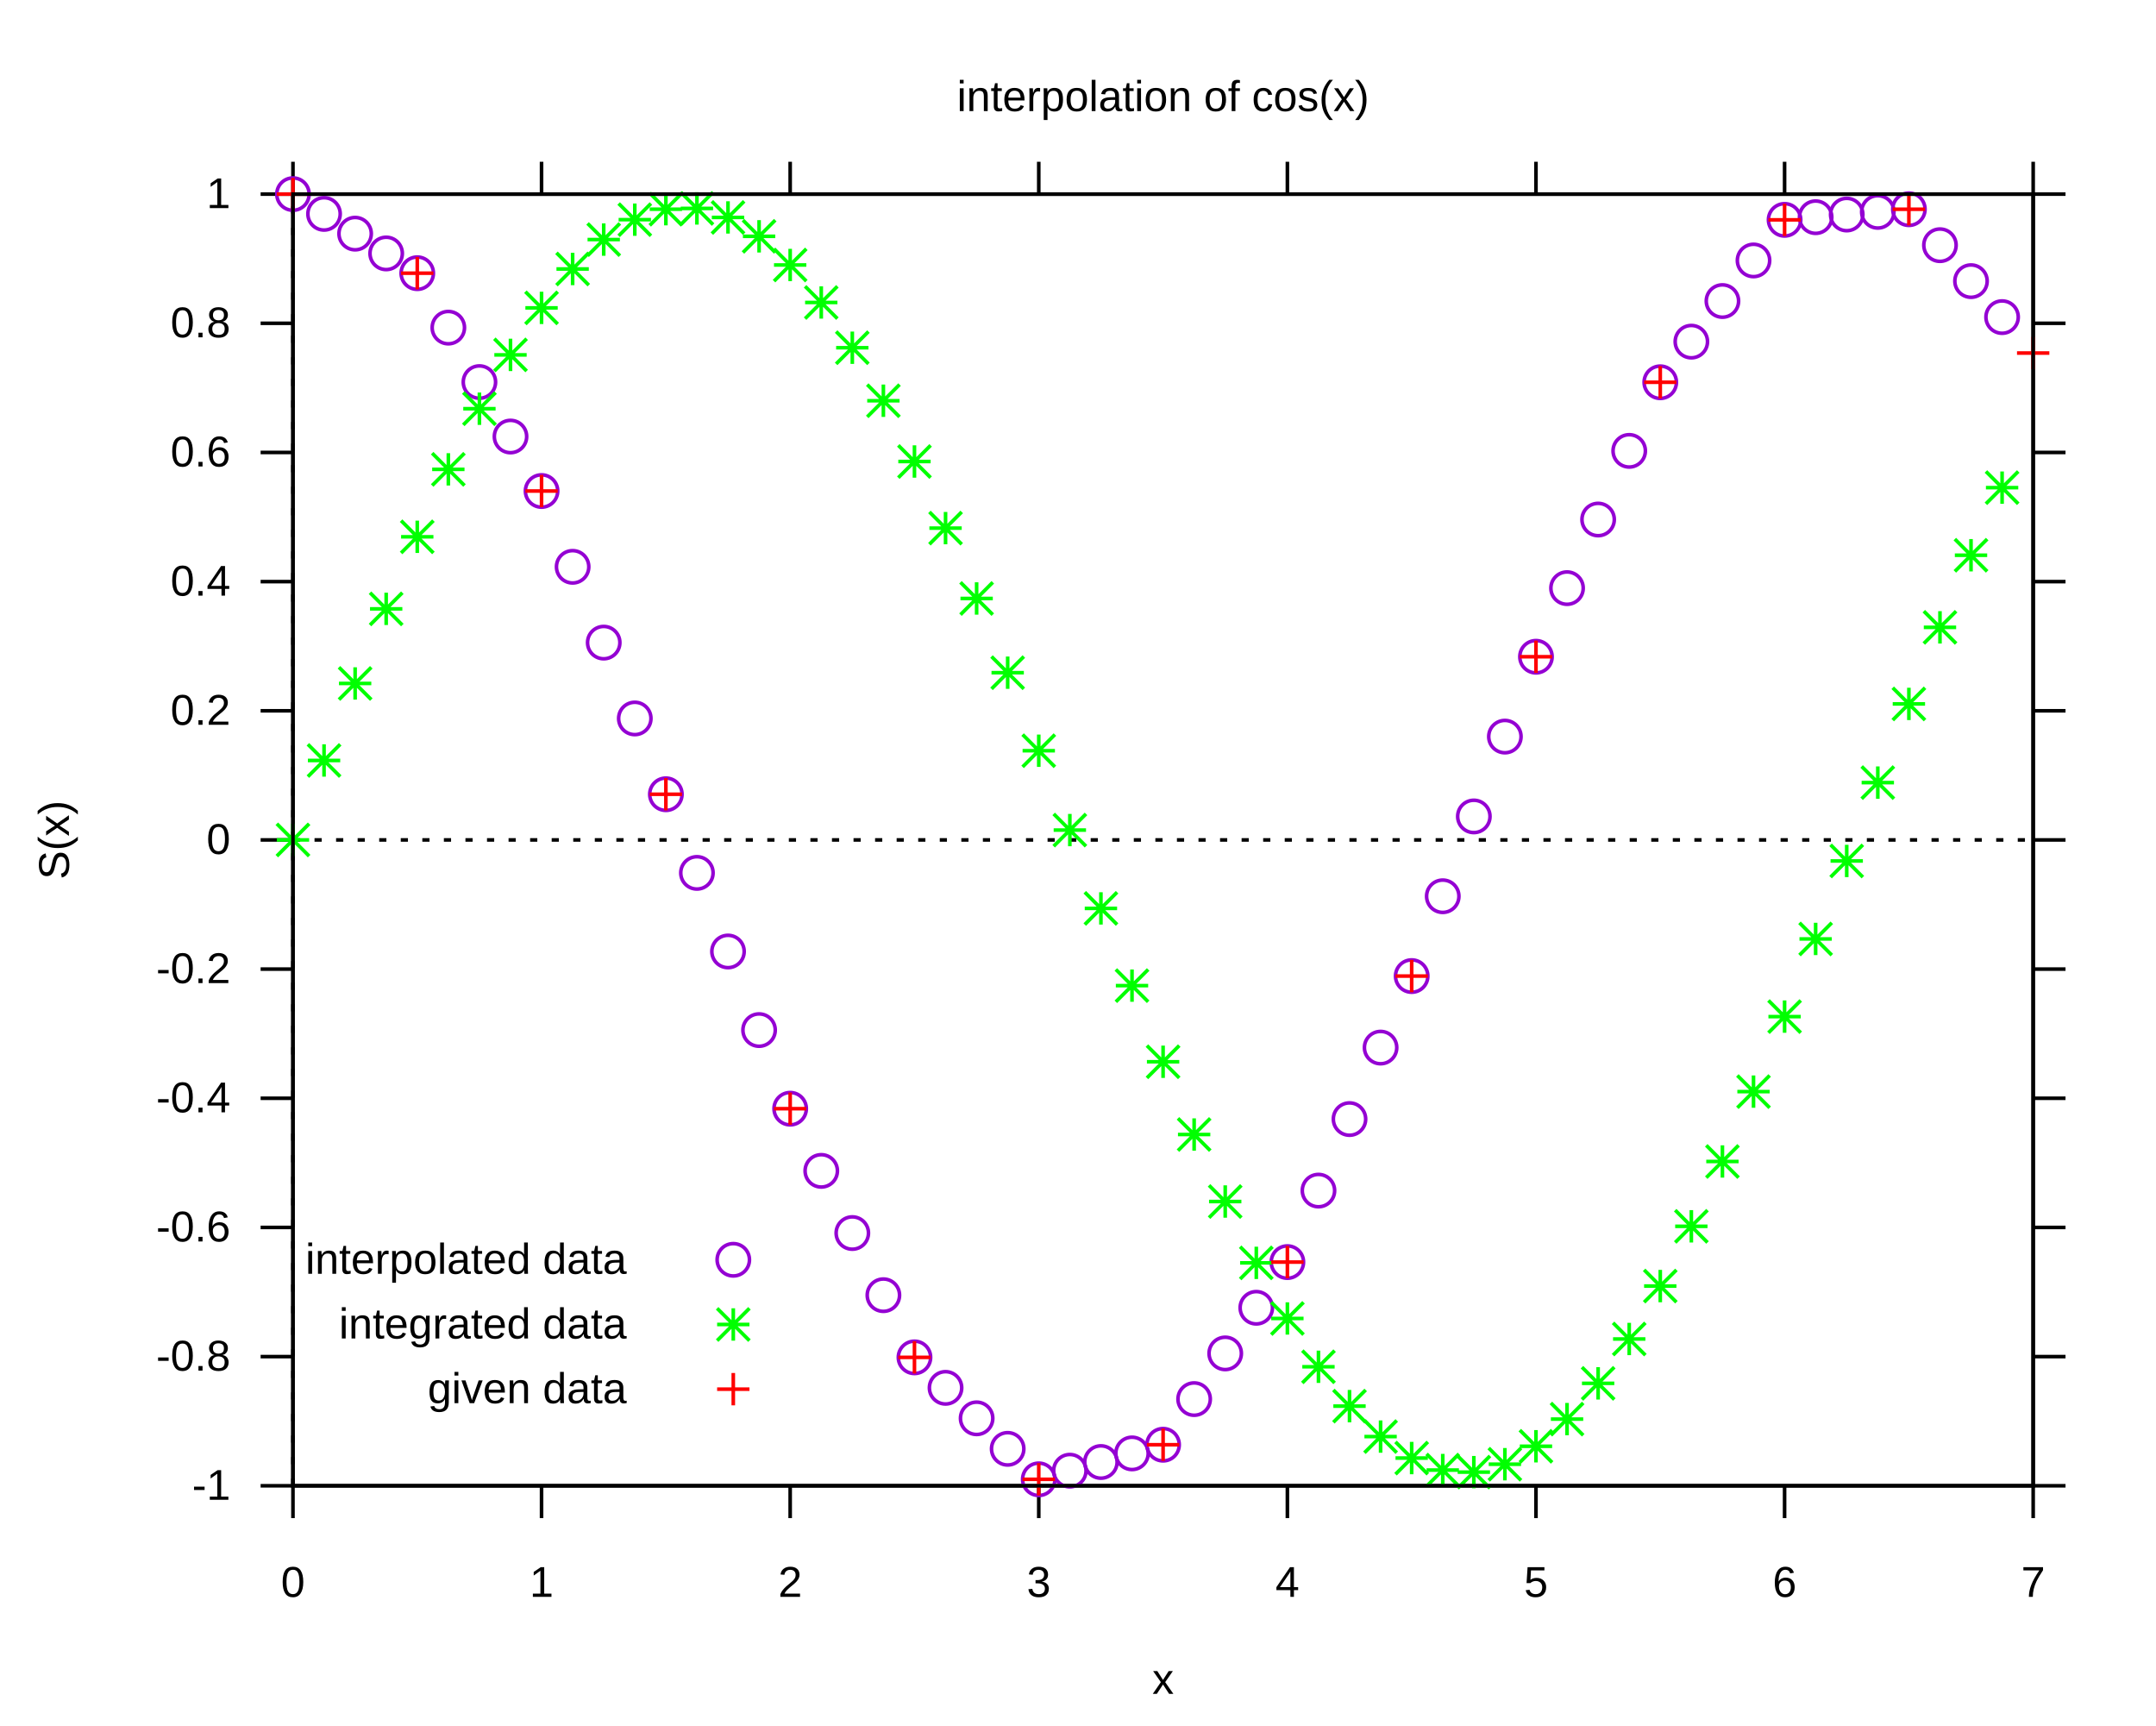
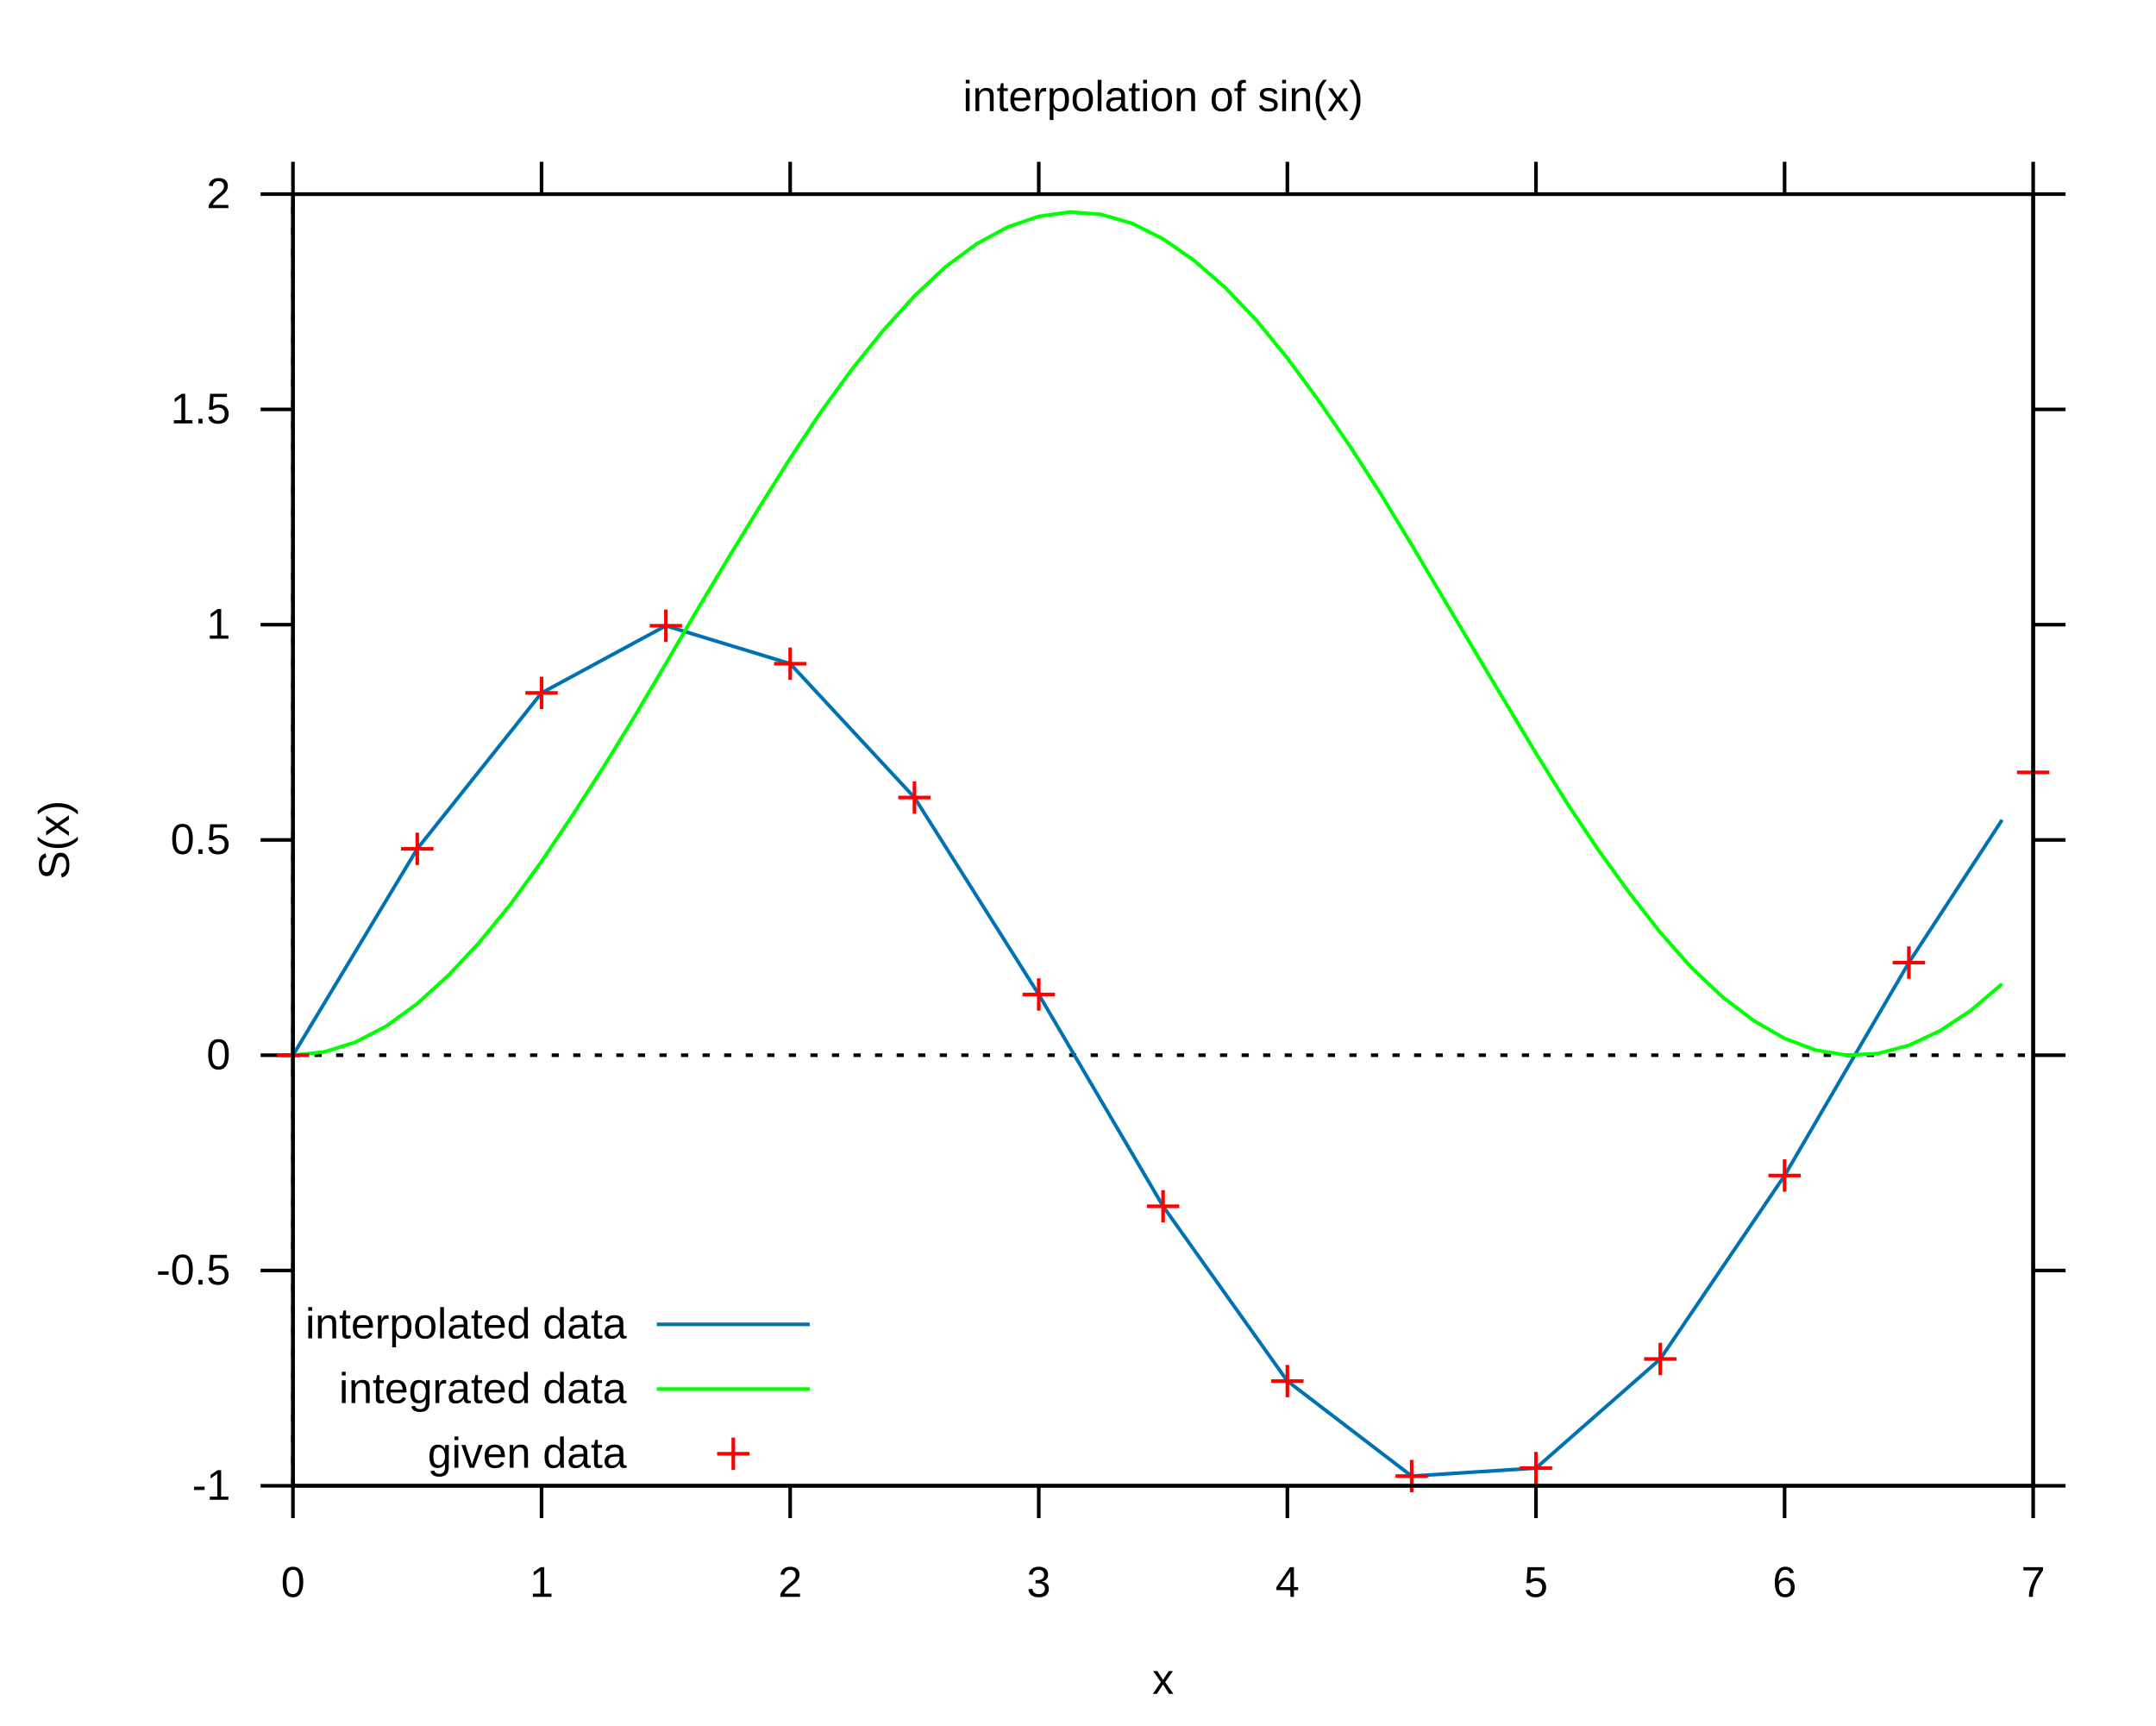
<svg xmlns="http://www.w3.org/2000/svg" xmlns:xlink="http://www.w3.org/1999/xlink" width="600" height="480" viewBox="0 0 600 480">
  <g id="gnuplot_canvas">
    <rect x="0" y="0" width="600" height="480" fill="none" />
    <defs>
      <circle id="gpDot" r="0.5" stroke-width="0.5" stroke="currentColor" />
      <path id="gpPt0" stroke-width="0.222" stroke="currentColor" d="M-1,0 h2 M0,-1 v2" />
      <path id="gpPt1" stroke-width="0.222" stroke="currentColor" d="M-1,-1 L1,1 M1,-1 L-1,1" />
      <path id="gpPt2" stroke-width="0.222" stroke="currentColor" d="M-1,0 L1,0 M0,-1 L0,1 M-1,-1 L1,1 M-1,1 L1,-1" />
      <rect id="gpPt3" stroke-width="0.222" stroke="currentColor" x="-1" y="-1" width="2" height="2" />
      <rect id="gpPt4" stroke-width="0.222" stroke="currentColor" fill="currentColor" x="-1" y="-1" width="2" height="2" />
      <circle id="gpPt5" stroke-width="0.222" stroke="currentColor" cx="0" cy="0" r="1" />
      <use xlink:href="#gpPt5" id="gpPt6" fill="currentColor" stroke="none" />
      <path id="gpPt7" stroke-width="0.222" stroke="currentColor" d="M0,-1.33 L-1.33,0.67 L1.33,0.67 z" />
      <use xlink:href="#gpPt7" id="gpPt8" fill="currentColor" stroke="none" />
      <use xlink:href="#gpPt7" id="gpPt9" stroke="currentColor" transform="rotate(180)" />
      <use xlink:href="#gpPt9" id="gpPt10" fill="currentColor" stroke="none" />
      <use xlink:href="#gpPt3" id="gpPt11" stroke="currentColor" transform="rotate(45)" />
      <use xlink:href="#gpPt11" id="gpPt12" fill="currentColor" stroke="none" />
      <path id="gpPt13" stroke-width="0.222" stroke="currentColor" d="M0,1.330 L1.265,0.411 L0.782,-1.067 L-0.782,-1.076 L-1.265,0.411 z" />
      <use xlink:href="#gpPt13" id="gpPt14" fill="currentColor" stroke="none" />
      <filter id="textbox" filterUnits="objectBoundingBox" x="0" y="0" height="1" width="1">
        <feFlood flood-color="white" flood-opacity="1" result="bgnd" />
        <feComposite in="SourceGraphic" in2="bgnd" operator="atop" />
      </filter>
      <filter id="greybox" filterUnits="objectBoundingBox" x="0" y="0" height="1" width="1">
        <feFlood flood-color="lightgrey" flood-opacity="1" result="grey" />
        <feComposite in="SourceGraphic" in2="grey" operator="atop" />
      </filter>
    </defs>
    <g fill="none" color="white" stroke="currentColor" stroke-width="1.00" stroke-linecap="butt" stroke-linejoin="miter">
</g>
    <g fill="none" color="black" stroke="currentColor" stroke-width="1.00" stroke-linecap="butt" stroke-linejoin="miter">
      <path stroke="black" d="M81.53,413.40 L72.53,413.40 M565.82,413.40 L574.82,413.40  " />
      <g transform="translate(64.14,417.30)" stroke="none" fill="black" font-family="Arial" font-size="12.00" text-anchor="end">
        <text>
          <tspan font-family="Arial">-1</tspan>
        </text>
      </g>
    </g>
    <g fill="none" color="black" stroke="currentColor" stroke-width="1.00" stroke-linecap="butt" stroke-linejoin="miter">
-       <path stroke="black" d="M81.53,377.46 L72.53,377.46 M565.82,377.46 L574.82,377.46  " />
-       <g transform="translate(64.14,381.36)" stroke="none" fill="black" font-family="Arial" font-size="12.00" text-anchor="end">
-         <text>
-           <tspan font-family="Arial">-0.8</tspan>
-         </text>
-       </g>
-     </g>
-     <g fill="none" color="black" stroke="currentColor" stroke-width="1.00" stroke-linecap="butt" stroke-linejoin="miter">
-       <path stroke="black" d="M81.53,341.52 L72.53,341.52 M565.82,341.52 L574.82,341.52  " />
-       <g transform="translate(64.14,345.42)" stroke="none" fill="black" font-family="Arial" font-size="12.00" text-anchor="end">
-         <text>
-           <tspan font-family="Arial">-0.6</tspan>
-         </text>
-       </g>
-     </g>
-     <g fill="none" color="black" stroke="currentColor" stroke-width="1.00" stroke-linecap="butt" stroke-linejoin="miter">
-       <path stroke="black" d="M81.53,305.58 L72.53,305.58 M565.82,305.58 L574.82,305.58  " />
-       <g transform="translate(64.14,309.48)" stroke="none" fill="black" font-family="Arial" font-size="12.00" text-anchor="end">
-         <text>
-           <tspan font-family="Arial">-0.4</tspan>
-         </text>
-       </g>
-     </g>
-     <g fill="none" color="black" stroke="currentColor" stroke-width="1.00" stroke-linecap="butt" stroke-linejoin="miter">
-       <path stroke="black" d="M81.53,269.64 L72.53,269.64 M565.82,269.64 L574.82,269.64  " />
-       <g transform="translate(64.14,273.54)" stroke="none" fill="black" font-family="Arial" font-size="12.00" text-anchor="end">
-         <text>
-           <tspan font-family="Arial">-0.2</tspan>
+       <path stroke="black" d="M81.53,353.50 L72.53,353.50 M565.82,353.50 L574.82,353.50  " />
+       <g transform="translate(64.14,357.40)" stroke="none" fill="black" font-family="Arial" font-size="12.00" text-anchor="end">
+         <text>
+           <tspan font-family="Arial">-0.5</tspan>
+         </text>
+       </g>
+     </g>
+     <g fill="none" color="black" stroke="currentColor" stroke-width="1.00" stroke-linecap="butt" stroke-linejoin="miter">
+       <path stroke="black" d="M81.53,293.60 L72.53,293.60 M565.82,293.60 L574.82,293.60  " />
+       <g transform="translate(64.14,297.50)" stroke="none" fill="black" font-family="Arial" font-size="12.00" text-anchor="end">
+         <text>
+           <tspan font-family="Arial"> 0</tspan>
        </text>
      </g>
    </g>
    <g fill="none" color="black" stroke="currentColor" stroke-width="1.00" stroke-linecap="butt" stroke-linejoin="miter">
      <path stroke="black" d="M81.53,233.70 L72.53,233.70 M565.82,233.70 L574.82,233.70  " />
      <g transform="translate(64.14,237.60)" stroke="none" fill="black" font-family="Arial" font-size="12.00" text-anchor="end">
        <text>
-           <tspan font-family="Arial"> 0</tspan>
-         </text>
-       </g>
-     </g>
-     <g fill="none" color="black" stroke="currentColor" stroke-width="1.00" stroke-linecap="butt" stroke-linejoin="miter">
-       <path stroke="black" d="M81.53,197.77 L72.53,197.77 M565.82,197.77 L574.82,197.77  " />
-       <g transform="translate(64.14,201.67)" stroke="none" fill="black" font-family="Arial" font-size="12.00" text-anchor="end">
-         <text>
-           <tspan font-family="Arial"> 0.2</tspan>
-         </text>
-       </g>
-     </g>
-     <g fill="none" color="black" stroke="currentColor" stroke-width="1.00" stroke-linecap="butt" stroke-linejoin="miter">
-       <path stroke="black" d="M81.53,161.83 L72.53,161.83 M565.82,161.83 L574.82,161.83  " />
-       <g transform="translate(64.14,165.73)" stroke="none" fill="black" font-family="Arial" font-size="12.00" text-anchor="end">
-         <text>
-           <tspan font-family="Arial"> 0.4</tspan>
-         </text>
-       </g>
-     </g>
-     <g fill="none" color="black" stroke="currentColor" stroke-width="1.00" stroke-linecap="butt" stroke-linejoin="miter">
-       <path stroke="black" d="M81.53,125.89 L72.53,125.89 M565.82,125.89 L574.82,125.89  " />
-       <g transform="translate(64.14,129.79)" stroke="none" fill="black" font-family="Arial" font-size="12.00" text-anchor="end">
-         <text>
-           <tspan font-family="Arial"> 0.6</tspan>
-         </text>
-       </g>
-     </g>
-     <g fill="none" color="black" stroke="currentColor" stroke-width="1.00" stroke-linecap="butt" stroke-linejoin="miter">
-       <path stroke="black" d="M81.53,89.95 L72.53,89.95 M565.82,89.95 L574.82,89.95  " />
-       <g transform="translate(64.14,93.85)" stroke="none" fill="black" font-family="Arial" font-size="12.00" text-anchor="end">
-         <text>
-           <tspan font-family="Arial"> 0.8</tspan>
+           <tspan font-family="Arial"> 0.5</tspan>
+         </text>
+       </g>
+     </g>
+     <g fill="none" color="black" stroke="currentColor" stroke-width="1.00" stroke-linecap="butt" stroke-linejoin="miter">
+       <path stroke="black" d="M81.53,173.81 L72.53,173.81 M565.82,173.81 L574.82,173.81  " />
+       <g transform="translate(64.14,177.71)" stroke="none" fill="black" font-family="Arial" font-size="12.00" text-anchor="end">
+         <text>
+           <tspan font-family="Arial"> 1</tspan>
+         </text>
+       </g>
+     </g>
+     <g fill="none" color="black" stroke="currentColor" stroke-width="1.00" stroke-linecap="butt" stroke-linejoin="miter">
+       <path stroke="black" d="M81.53,113.91 L72.53,113.91 M565.82,113.91 L574.82,113.91  " />
+       <g transform="translate(64.14,117.81)" stroke="none" fill="black" font-family="Arial" font-size="12.00" text-anchor="end">
+         <text>
+           <tspan font-family="Arial"> 1.5</tspan>
        </text>
      </g>
    </g>
    <g fill="none" color="black" stroke="currentColor" stroke-width="1.00" stroke-linecap="butt" stroke-linejoin="miter">
      <path stroke="black" d="M81.53,54.01 L72.53,54.01 M565.82,54.01 L574.82,54.01  " />
      <g transform="translate(64.14,57.91)" stroke="none" fill="black" font-family="Arial" font-size="12.00" text-anchor="end">
        <text>
-           <tspan font-family="Arial"> 1</tspan>
+           <tspan font-family="Arial"> 2</tspan>
        </text>
      </g>
    </g>
    <g fill="none" color="black" stroke="currentColor" stroke-width="1.00" stroke-linecap="butt" stroke-linejoin="miter">
      <path stroke="black" d="M81.53,413.40 L81.53,422.40 M81.53,54.01 L81.53,45.01  " />
      <g transform="translate(81.53,444.30)" stroke="none" fill="black" font-family="Arial" font-size="12.00" text-anchor="middle">
        <text>
          <tspan font-family="Arial"> 0</tspan>
        </text>
      </g>
    </g>
    <g fill="none" color="black" stroke="currentColor" stroke-width="1.00" stroke-linecap="butt" stroke-linejoin="miter">
      <path stroke="black" d="M150.71,413.40 L150.71,422.40 M150.71,54.01 L150.71,45.01  " />
      <g transform="translate(150.71,444.30)" stroke="none" fill="black" font-family="Arial" font-size="12.00" text-anchor="middle">
        <text>
          <tspan font-family="Arial"> 1</tspan>
        </text>
      </g>
    </g>
    <g fill="none" color="black" stroke="currentColor" stroke-width="1.00" stroke-linecap="butt" stroke-linejoin="miter">
      <path stroke="black" d="M219.90,413.40 L219.90,422.40 M219.90,54.01 L219.90,45.01  " />
      <g transform="translate(219.90,444.30)" stroke="none" fill="black" font-family="Arial" font-size="12.00" text-anchor="middle">
        <text>
          <tspan font-family="Arial"> 2</tspan>
        </text>
      </g>
    </g>
    <g fill="none" color="black" stroke="currentColor" stroke-width="1.00" stroke-linecap="butt" stroke-linejoin="miter">
      <path stroke="black" d="M289.08,413.40 L289.08,422.40 M289.08,54.01 L289.08,45.01  " />
      <g transform="translate(289.08,444.30)" stroke="none" fill="black" font-family="Arial" font-size="12.00" text-anchor="middle">
        <text>
          <tspan font-family="Arial"> 3</tspan>
        </text>
      </g>
    </g>
    <g fill="none" color="black" stroke="currentColor" stroke-width="1.00" stroke-linecap="butt" stroke-linejoin="miter">
      <path stroke="black" d="M358.27,413.40 L358.27,422.40 M358.27,54.01 L358.27,45.01  " />
      <g transform="translate(358.27,444.30)" stroke="none" fill="black" font-family="Arial" font-size="12.00" text-anchor="middle">
        <text>
          <tspan font-family="Arial"> 4</tspan>
        </text>
      </g>
    </g>
    <g fill="none" color="black" stroke="currentColor" stroke-width="1.00" stroke-linecap="butt" stroke-linejoin="miter">
      <path stroke="black" d="M427.45,413.40 L427.45,422.40 M427.45,54.01 L427.45,45.01  " />
      <g transform="translate(427.45,444.30)" stroke="none" fill="black" font-family="Arial" font-size="12.00" text-anchor="middle">
        <text>
          <tspan font-family="Arial"> 5</tspan>
        </text>
      </g>
    </g>
    <g fill="none" color="black" stroke="currentColor" stroke-width="1.00" stroke-linecap="butt" stroke-linejoin="miter">
      <path stroke="black" d="M496.64,413.40 L496.64,422.40 M496.64,54.01 L496.64,45.01  " />
      <g transform="translate(496.64,444.30)" stroke="none" fill="black" font-family="Arial" font-size="12.00" text-anchor="middle">
        <text>
          <tspan font-family="Arial"> 6</tspan>
        </text>
      </g>
    </g>
    <g fill="none" color="black" stroke="currentColor" stroke-width="1.00" stroke-linecap="butt" stroke-linejoin="miter">
      <path stroke="black" d="M565.82,413.40 L565.82,422.40 M565.82,54.01 L565.82,45.01  " />
      <g transform="translate(565.82,444.30)" stroke="none" fill="black" font-family="Arial" font-size="12.00" text-anchor="middle">
        <text>
          <tspan font-family="Arial"> 7</tspan>
        </text>
      </g>
    </g>
    <g fill="none" color="black" stroke="currentColor" stroke-width="1.00" stroke-linecap="butt" stroke-linejoin="miter">
</g>
    <g fill="none" color="gray" stroke="currentColor" stroke-width="1.00" stroke-linecap="butt" stroke-linejoin="miter">
-       <path stroke="black" stroke-dasharray="2,4" d="M81.53,233.70 L565.82,233.70  " />
+       <path stroke="black" stroke-dasharray="2,4" d="M81.53,293.60 L565.82,293.60  " />
    </g>
    <g fill="none" color="gray" stroke="currentColor" stroke-width="1.00" stroke-linecap="butt" stroke-linejoin="miter">
      <path stroke="black" stroke-dasharray="2,4" d="M81.53,413.40 L81.53,54.01  " />
    </g>
    <g fill="none" color="black" stroke="currentColor" stroke-width="1.00" stroke-linecap="butt" stroke-linejoin="miter">
      <path stroke="black" d="M81.53,54.01 L81.53,413.40 L565.82,413.40 L565.82,54.01 L81.53,54.01 Z  " />
    </g>
    <g fill="none" color="black" stroke="currentColor" stroke-width="1.00" stroke-linecap="butt" stroke-linejoin="miter">
      <g transform="translate(19.18,233.71) rotate(270)" stroke="none" fill="black" font-family="Arial" font-size="12.00" text-anchor="middle">
        <text>
          <tspan font-family="Arial">S(x)</tspan>
        </text>
      </g>
    </g>
    <g fill="none" color="black" stroke="currentColor" stroke-width="1.00" stroke-linecap="butt" stroke-linejoin="miter">
      <g transform="translate(323.67,471.30)" stroke="none" fill="black" font-family="Arial" font-size="12.00" text-anchor="middle">
        <text>
          <tspan font-family="Arial">x</tspan>
        </text>
      </g>
    </g>
    <g fill="none" color="black" stroke="currentColor" stroke-width="1.00" stroke-linecap="butt" stroke-linejoin="miter">
</g>
    <g id="gnuplot_plot_1">
      <g fill="none" color="black" stroke="currentColor" stroke-width="1.00" stroke-linecap="butt" stroke-linejoin="miter">
-         <g transform="translate(174.40,354.42)" stroke="none" fill="black" font-family="Arial" font-size="12.00" text-anchor="end">
+         <g transform="translate(174.40,372.39)" stroke="none" fill="black" font-family="Arial" font-size="12.00" text-anchor="end">
          <text>
            <tspan font-family="Arial">interpolated data</tspan>
          </text>
        </g>
      </g>
      <g fill="none" color="black" stroke="currentColor" stroke-width="1.00" stroke-linecap="butt" stroke-linejoin="miter">
-         <use xlink:href="#gpPt5" transform="translate(81.53,54.01) scale(4.50)" color="rgb(148,   0, 211)" />
-         <use xlink:href="#gpPt5" transform="translate(90.18,59.51) scale(4.50)" color="rgb(148,   0, 211)" />
-         <use xlink:href="#gpPt5" transform="translate(98.83,65.01) scale(4.50)" color="rgb(148,   0, 211)" />
-         <use xlink:href="#gpPt5" transform="translate(107.47,70.51) scale(4.50)" color="rgb(148,   0, 211)" />
-         <use xlink:href="#gpPt5" transform="translate(116.12,76.01) scale(4.50)" color="rgb(148,   0, 211)" />
-         <use xlink:href="#gpPt5" transform="translate(124.77,91.16) scale(4.50)" color="rgb(148,   0, 211)" />
-         <use xlink:href="#gpPt5" transform="translate(133.42,106.31) scale(4.50)" color="rgb(148,   0, 211)" />
-         <use xlink:href="#gpPt5" transform="translate(142.07,121.46) scale(4.50)" color="rgb(148,   0, 211)" />
-         <use xlink:href="#gpPt5" transform="translate(150.71,136.62) scale(4.50)" color="rgb(148,   0, 211)" />
-         <use xlink:href="#gpPt5" transform="translate(159.36,157.71) scale(4.50)" color="rgb(148,   0, 211)" />
-         <use xlink:href="#gpPt5" transform="translate(168.01,178.80) scale(4.50)" color="rgb(148,   0, 211)" />
-         <use xlink:href="#gpPt5" transform="translate(176.66,199.90) scale(4.50)" color="rgb(148,   0, 211)" />
-         <use xlink:href="#gpPt5" transform="translate(185.31,220.99) scale(4.50)" color="rgb(148,   0, 211)" />
-         <use xlink:href="#gpPt5" transform="translate(193.95,242.87) scale(4.50)" color="rgb(148,   0, 211)" />
-         <use xlink:href="#gpPt5" transform="translate(202.60,264.74) scale(4.50)" color="rgb(148,   0, 211)" />
-         <use xlink:href="#gpPt5" transform="translate(211.25,286.61) scale(4.50)" color="rgb(148,   0, 211)" />
-         <use xlink:href="#gpPt5" transform="translate(219.90,308.48) scale(4.50)" color="rgb(148,   0, 211)" />
-         <use xlink:href="#gpPt5" transform="translate(228.55,325.78) scale(4.50)" color="rgb(148,   0, 211)" />
-         <use xlink:href="#gpPt5" transform="translate(237.19,343.08) scale(4.50)" color="rgb(148,   0, 211)" />
-         <use xlink:href="#gpPt5" transform="translate(245.84,360.37) scale(4.50)" color="rgb(148,   0, 211)" />
-         <use xlink:href="#gpPt5" transform="translate(254.49,377.67) scale(4.50)" color="rgb(148,   0, 211)" />
-         <use xlink:href="#gpPt5" transform="translate(263.14,386.15) scale(4.50)" color="rgb(148,   0, 211)" />
-         <use xlink:href="#gpPt5" transform="translate(271.79,394.63) scale(4.50)" color="rgb(148,   0, 211)" />
-         <use xlink:href="#gpPt5" transform="translate(280.43,403.12) scale(4.50)" color="rgb(148,   0, 211)" />
-         <use xlink:href="#gpPt5" transform="translate(289.08,411.60) scale(4.50)" color="rgb(148,   0, 211)" />
-         <use xlink:href="#gpPt5" transform="translate(297.73,409.20) scale(4.50)" color="rgb(148,   0, 211)" />
-         <use xlink:href="#gpPt5" transform="translate(306.38,406.79) scale(4.50)" color="rgb(148,   0, 211)" />
-         <use xlink:href="#gpPt5" transform="translate(315.03,404.39) scale(4.50)" color="rgb(148,   0, 211)" />
-         <use xlink:href="#gpPt5" transform="translate(323.68,401.98) scale(4.50)" color="rgb(148,   0, 211)" />
-         <use xlink:href="#gpPt5" transform="translate(332.32,389.28) scale(4.50)" color="rgb(148,   0, 211)" />
-         <use xlink:href="#gpPt5" transform="translate(340.97,376.57) scale(4.50)" color="rgb(148,   0, 211)" />
-         <use xlink:href="#gpPt5" transform="translate(349.62,363.87) scale(4.50)" color="rgb(148,   0, 211)" />
-         <use xlink:href="#gpPt5" transform="translate(358.27,351.16) scale(4.50)" color="rgb(148,   0, 211)" />
-         <use xlink:href="#gpPt5" transform="translate(366.92,331.27) scale(4.50)" color="rgb(148,   0, 211)" />
-         <use xlink:href="#gpPt5" transform="translate(375.56,311.37) scale(4.50)" color="rgb(148,   0, 211)" />
-         <use xlink:href="#gpPt5" transform="translate(384.21,291.48) scale(4.50)" color="rgb(148,   0, 211)" />
-         <use xlink:href="#gpPt5" transform="translate(392.86,271.58) scale(4.50)" color="rgb(148,   0, 211)" />
-         <use xlink:href="#gpPt5" transform="translate(401.51,249.37) scale(4.50)" color="rgb(148,   0, 211)" />
-         <use xlink:href="#gpPt5" transform="translate(410.16,227.16) scale(4.50)" color="rgb(148,   0, 211)" />
-         <use xlink:href="#gpPt5" transform="translate(418.80,204.95) scale(4.50)" color="rgb(148,   0, 211)" />
-         <use xlink:href="#gpPt5" transform="translate(427.45,182.73) scale(4.50)" color="rgb(148,   0, 211)" />
-         <use xlink:href="#gpPt5" transform="translate(436.10,163.64) scale(4.50)" color="rgb(148,   0, 211)" />
-         <use xlink:href="#gpPt5" transform="translate(444.75,144.55) scale(4.50)" color="rgb(148,   0, 211)" />
-         <use xlink:href="#gpPt5" transform="translate(453.40,125.45) scale(4.50)" color="rgb(148,   0, 211)" />
-         <use xlink:href="#gpPt5" transform="translate(462.04,106.36) scale(4.50)" color="rgb(148,   0, 211)" />
-         <use xlink:href="#gpPt5" transform="translate(470.69,95.06) scale(4.50)" color="rgb(148,   0, 211)" />
-         <use xlink:href="#gpPt5" transform="translate(479.34,83.76) scale(4.50)" color="rgb(148,   0, 211)" />
-         <use xlink:href="#gpPt5" transform="translate(487.99,72.47) scale(4.50)" color="rgb(148,   0, 211)" />
-         <use xlink:href="#gpPt5" transform="translate(496.64,61.17) scale(4.50)" color="rgb(148,   0, 211)" />
-         <use xlink:href="#gpPt5" transform="translate(505.28,60.43) scale(4.50)" color="rgb(148,   0, 211)" />
-         <use xlink:href="#gpPt5" transform="translate(513.93,59.69) scale(4.50)" color="rgb(148,   0, 211)" />
-         <use xlink:href="#gpPt5" transform="translate(522.58,58.95) scale(4.50)" color="rgb(148,   0, 211)" />
-         <use xlink:href="#gpPt5" transform="translate(531.23,58.22) scale(4.50)" color="rgb(148,   0, 211)" />
-         <use xlink:href="#gpPt5" transform="translate(539.88,68.22) scale(4.50)" color="rgb(148,   0, 211)" />
-         <use xlink:href="#gpPt5" transform="translate(548.52,78.22) scale(4.50)" color="rgb(148,   0, 211)" />
-         <use xlink:href="#gpPt5" transform="translate(557.17,88.23) scale(4.50)" color="rgb(148,   0, 211)" />
-         <use xlink:href="#gpPt5" transform="translate(204.07,350.52) scale(4.50)" color="rgb(148,   0, 211)" />
+         <path stroke="rgb(  0, 114, 178)" d="M182.79,368.49 L225.35,368.49 M81.53,293.60 L90.18,279.24 L98.83,264.89 L107.47,250.53 L116.12,236.17 L124.77,225.33   L133.42,214.48 L142.07,203.64 L150.71,192.80 L159.36,188.13 L168.01,183.45 L176.66,178.78 L185.31,174.11 L193.95,176.75   L202.60,179.39 L211.25,182.03 L219.90,184.67 L228.55,193.98 L237.19,203.29 L245.84,212.60 L254.49,221.91 L263.14,235.61   L271.79,249.30 L280.43,263.00 L289.08,276.70 L297.73,291.43 L306.38,306.16 L315.03,320.89 L323.68,335.63 L332.32,347.79   L340.97,359.95 L349.62,372.11 L358.27,384.27 L366.92,390.88 L375.56,397.49 L384.21,404.10 L392.86,410.71 L401.51,410.15   L410.16,409.59 L418.80,409.04 L427.45,408.48 L436.10,400.89 L444.75,393.30 L453.40,385.71 L462.04,378.12 L470.69,365.36   L479.34,352.60 L487.99,339.84 L496.64,327.08 L505.28,312.27 L513.93,297.45 L522.58,282.64 L531.23,267.83 L539.88,254.60   L548.52,241.37 L557.17,228.13  " />
      </g>
    </g>
    <g id="gnuplot_plot_2">
      <g fill="none" color="black" stroke="currentColor" stroke-width="1.00" stroke-linecap="butt" stroke-linejoin="miter">
-         <g transform="translate(174.40,372.42)" stroke="none" fill="black" font-family="Arial" font-size="12.00" text-anchor="end">
+         <g transform="translate(174.40,390.39)" stroke="none" fill="black" font-family="Arial" font-size="12.00" text-anchor="end">
          <text>
            <tspan font-family="Arial">integrated data</tspan>
          </text>
        </g>
      </g>
      <g fill="none" color="black" stroke="currentColor" stroke-width="1.00" stroke-linecap="butt" stroke-linejoin="miter">
-         <use xlink:href="#gpPt2" transform="translate(81.53,233.70) scale(4.50)" color="rgb(  0, 255,   0)" />
-         <use xlink:href="#gpPt2" transform="translate(90.18,211.59) scale(4.50)" color="rgb(  0, 255,   0)" />
-         <use xlink:href="#gpPt2" transform="translate(98.83,190.16) scale(4.50)" color="rgb(  0, 255,   0)" />
-         <use xlink:href="#gpPt2" transform="translate(107.47,169.41) scale(4.50)" color="rgb(  0, 255,   0)" />
-         <use xlink:href="#gpPt2" transform="translate(116.12,149.36) scale(4.50)" color="rgb(  0, 255,   0)" />
-         <use xlink:href="#gpPt2" transform="translate(124.77,130.59) scale(4.50)" color="rgb(  0, 255,   0)" />
-         <use xlink:href="#gpPt2" transform="translate(133.42,113.72) scale(4.50)" color="rgb(  0, 255,   0)" />
-         <use xlink:href="#gpPt2" transform="translate(142.07,98.74) scale(4.50)" color="rgb(  0, 255,   0)" />
-         <use xlink:href="#gpPt2" transform="translate(150.71,85.66) scale(4.50)" color="rgb(  0, 255,   0)" />
-         <use xlink:href="#gpPt2" transform="translate(159.36,74.84) scale(4.50)" color="rgb(  0, 255,   0)" />
-         <use xlink:href="#gpPt2" transform="translate(168.01,66.66) scale(4.50)" color="rgb(  0, 255,   0)" />
-         <use xlink:href="#gpPt2" transform="translate(176.66,61.12) scale(4.50)" color="rgb(  0, 255,   0)" />
-         <use xlink:href="#gpPt2" transform="translate(185.31,58.21) scale(4.50)" color="rgb(  0, 255,   0)" />
-         <use xlink:href="#gpPt2" transform="translate(193.95,57.99) scale(4.50)" color="rgb(  0, 255,   0)" />
-         <use xlink:href="#gpPt2" transform="translate(202.60,60.50) scale(4.50)" color="rgb(  0, 255,   0)" />
-         <use xlink:href="#gpPt2" transform="translate(211.25,65.75) scale(4.50)" color="rgb(  0, 255,   0)" />
-         <use xlink:href="#gpPt2" transform="translate(219.90,73.73) scale(4.50)" color="rgb(  0, 255,   0)" />
-         <use xlink:href="#gpPt2" transform="translate(228.55,84.16) scale(4.50)" color="rgb(  0, 255,   0)" />
-         <use xlink:href="#gpPt2" transform="translate(237.19,96.75) scale(4.50)" color="rgb(  0, 255,   0)" />
-         <use xlink:href="#gpPt2" transform="translate(245.84,111.50) scale(4.50)" color="rgb(  0, 255,   0)" />
-         <use xlink:href="#gpPt2" transform="translate(254.49,128.41) scale(4.50)" color="rgb(  0, 255,   0)" />
-         <use xlink:href="#gpPt2" transform="translate(263.14,146.94) scale(4.50)" color="rgb(  0, 255,   0)" />
-         <use xlink:href="#gpPt2" transform="translate(271.79,166.52) scale(4.50)" color="rgb(  0, 255,   0)" />
-         <use xlink:href="#gpPt2" transform="translate(280.43,187.17) scale(4.50)" color="rgb(  0, 255,   0)" />
-         <use xlink:href="#gpPt2" transform="translate(289.08,208.88) scale(4.50)" color="rgb(  0, 255,   0)" />
-         <use xlink:href="#gpPt2" transform="translate(297.73,230.96) scale(4.50)" color="rgb(  0, 255,   0)" />
-         <use xlink:href="#gpPt2" transform="translate(306.38,252.75) scale(4.50)" color="rgb(  0, 255,   0)" />
-         <use xlink:href="#gpPt2" transform="translate(315.03,274.24) scale(4.50)" color="rgb(  0, 255,   0)" />
-         <use xlink:href="#gpPt2" transform="translate(323.68,295.42) scale(4.50)" color="rgb(  0, 255,   0)" />
-         <use xlink:href="#gpPt2" transform="translate(332.32,315.66) scale(4.50)" color="rgb(  0, 255,   0)" />
-         <use xlink:href="#gpPt2" transform="translate(340.97,334.31) scale(4.50)" color="rgb(  0, 255,   0)" />
-         <use xlink:href="#gpPt2" transform="translate(349.62,351.38) scale(4.50)" color="rgb(  0, 255,   0)" />
-         <use xlink:href="#gpPt2" transform="translate(358.27,366.85) scale(4.50)" color="rgb(  0, 255,   0)" />
-         <use xlink:href="#gpPt2" transform="translate(366.92,380.29) scale(4.50)" color="rgb(  0, 255,   0)" />
-         <use xlink:href="#gpPt2" transform="translate(375.56,391.24) scale(4.50)" color="rgb(  0, 255,   0)" />
-         <use xlink:href="#gpPt2" transform="translate(384.21,399.71) scale(4.50)" color="rgb(  0, 255,   0)" />
-         <use xlink:href="#gpPt2" transform="translate(392.86,405.69) scale(4.50)" color="rgb(  0, 255,   0)" />
-         <use xlink:href="#gpPt2" transform="translate(401.51,409.03) scale(4.50)" color="rgb(  0, 255,   0)" />
-         <use xlink:href="#gpPt2" transform="translate(410.16,409.60) scale(4.50)" color="rgb(  0, 255,   0)" />
-         <use xlink:href="#gpPt2" transform="translate(418.80,407.40) scale(4.50)" color="rgb(  0, 255,   0)" />
-         <use xlink:href="#gpPt2" transform="translate(427.45,402.41) scale(4.50)" color="rgb(  0, 255,   0)" />
-         <use xlink:href="#gpPt2" transform="translate(436.10,394.85) scale(4.50)" color="rgb(  0, 255,   0)" />
-         <use xlink:href="#gpPt2" transform="translate(444.75,384.90) scale(4.50)" color="rgb(  0, 255,   0)" />
-         <use xlink:href="#gpPt2" transform="translate(453.40,372.56) scale(4.50)" color="rgb(  0, 255,   0)" />
-         <use xlink:href="#gpPt2" transform="translate(462.04,357.83) scale(4.50)" color="rgb(  0, 255,   0)" />
-         <use xlink:href="#gpPt2" transform="translate(470.69,341.21) scale(4.50)" color="rgb(  0, 255,   0)" />
-         <use xlink:href="#gpPt2" transform="translate(479.34,323.17) scale(4.50)" color="rgb(  0, 255,   0)" />
-         <use xlink:href="#gpPt2" transform="translate(487.99,303.73) scale(4.50)" color="rgb(  0, 255,   0)" />
-         <use xlink:href="#gpPt2" transform="translate(496.64,282.86) scale(4.50)" color="rgb(  0, 255,   0)" />
-         <use xlink:href="#gpPt2" transform="translate(505.28,261.25) scale(4.50)" color="rgb(  0, 255,   0)" />
-         <use xlink:href="#gpPt2" transform="translate(513.93,239.55) scale(4.50)" color="rgb(  0, 255,   0)" />
-         <use xlink:href="#gpPt2" transform="translate(522.58,217.75) scale(4.50)" color="rgb(  0, 255,   0)" />
-         <use xlink:href="#gpPt2" transform="translate(531.23,195.86) scale(4.50)" color="rgb(  0, 255,   0)" />
-         <use xlink:href="#gpPt2" transform="translate(539.88,174.55) scale(4.50)" color="rgb(  0, 255,   0)" />
-         <use xlink:href="#gpPt2" transform="translate(548.52,154.49) scale(4.50)" color="rgb(  0, 255,   0)" />
-         <use xlink:href="#gpPt2" transform="translate(557.17,135.68) scale(4.50)" color="rgb(  0, 255,   0)" />
-         <use xlink:href="#gpPt2" transform="translate(204.07,368.52) scale(4.50)" color="rgb(  0, 255,   0)" />
+         <path stroke="rgb(  0, 255,   0)" d="M182.79,386.49 L225.35,386.49 M81.53,293.60 L90.18,292.71 L98.83,290.01 L107.47,285.53 L116.12,279.24 L124.77,271.39   L133.42,262.18 L142.07,251.61 L150.71,239.69 L159.36,226.79 L168.01,213.32 L176.66,199.25 L185.31,184.61 L193.95,169.84   L202.60,155.40 L211.25,141.28 L219.90,127.50 L228.55,114.47 L237.19,102.60 L245.84,91.89 L254.49,82.35 L263.14,74.24   L271.79,67.85 L280.43,63.17 L289.08,60.20 L297.73,59.00 L306.38,59.65 L315.03,62.14 L323.68,66.48 L332.32,72.49   L340.97,80.02 L349.62,89.07 L358.27,99.65 L366.92,111.39 L375.56,123.96 L384.21,137.36 L392.86,151.59 L401.51,166.19   L410.16,180.73 L418.80,195.19 L427.45,209.58 L436.10,223.47 L444.75,236.41 L453.40,248.39 L462.04,259.43 L470.69,269.20   L479.34,277.37 L487.99,283.95 L496.64,288.93 L505.28,292.19 L513.93,293.60 L522.58,293.15 L531.23,290.86 L539.88,286.81   L548.52,281.11 L557.17,273.75  " />
      </g>
    </g>
    <g id="gnuplot_plot_3">
      <g fill="none" color="black" stroke="currentColor" stroke-width="1.00" stroke-linecap="butt" stroke-linejoin="miter">
-         <g transform="translate(174.40,390.42)" stroke="none" fill="black" font-family="Arial" font-size="12.00" text-anchor="end">
+         <g transform="translate(174.40,408.39)" stroke="none" fill="black" font-family="Arial" font-size="12.00" text-anchor="end">
          <text>
            <tspan font-family="Arial">given data</tspan>
          </text>
        </g>
      </g>
      <g fill="none" color="black" stroke="currentColor" stroke-width="1.00" stroke-linecap="butt" stroke-linejoin="miter">
-         <use xlink:href="#gpPt0" transform="translate(81.53,54.01) scale(4.50)" color="rgb(255,   0,   0)" />
-         <use xlink:href="#gpPt0" transform="translate(116.12,76.01) scale(4.50)" color="rgb(255,   0,   0)" />
-         <use xlink:href="#gpPt0" transform="translate(150.71,136.62) scale(4.50)" color="rgb(255,   0,   0)" />
-         <use xlink:href="#gpPt0" transform="translate(185.31,220.99) scale(4.50)" color="rgb(255,   0,   0)" />
-         <use xlink:href="#gpPt0" transform="translate(219.90,308.48) scale(4.50)" color="rgb(255,   0,   0)" />
-         <use xlink:href="#gpPt0" transform="translate(254.49,377.67) scale(4.50)" color="rgb(255,   0,   0)" />
-         <use xlink:href="#gpPt0" transform="translate(289.08,411.60) scale(4.50)" color="rgb(255,   0,   0)" />
-         <use xlink:href="#gpPt0" transform="translate(323.68,401.98) scale(4.50)" color="rgb(255,   0,   0)" />
-         <use xlink:href="#gpPt0" transform="translate(358.27,351.16) scale(4.50)" color="rgb(255,   0,   0)" />
-         <use xlink:href="#gpPt0" transform="translate(392.86,271.58) scale(4.50)" color="rgb(255,   0,   0)" />
-         <use xlink:href="#gpPt0" transform="translate(427.45,182.73) scale(4.50)" color="rgb(255,   0,   0)" />
-         <use xlink:href="#gpPt0" transform="translate(462.04,106.36) scale(4.50)" color="rgb(255,   0,   0)" />
-         <use xlink:href="#gpPt0" transform="translate(496.64,61.17) scale(4.50)" color="rgb(255,   0,   0)" />
-         <use xlink:href="#gpPt0" transform="translate(531.23,58.22) scale(4.50)" color="rgb(255,   0,   0)" />
-         <use xlink:href="#gpPt0" transform="translate(565.82,98.23) scale(4.50)" color="rgb(255,   0,   0)" />
-         <use xlink:href="#gpPt0" transform="translate(204.07,386.52) scale(4.50)" color="rgb(255,   0,   0)" />
+         <use xlink:href="#gpPt0" transform="translate(81.53,293.60) scale(4.50)" color="rgb(255,   0,   0)" />
+         <use xlink:href="#gpPt0" transform="translate(116.12,236.17) scale(4.50)" color="rgb(255,   0,   0)" />
+         <use xlink:href="#gpPt0" transform="translate(150.71,192.80) scale(4.50)" color="rgb(255,   0,   0)" />
+         <use xlink:href="#gpPt0" transform="translate(185.31,174.11) scale(4.50)" color="rgb(255,   0,   0)" />
+         <use xlink:href="#gpPt0" transform="translate(219.90,184.67) scale(4.50)" color="rgb(255,   0,   0)" />
+         <use xlink:href="#gpPt0" transform="translate(254.49,221.91) scale(4.50)" color="rgb(255,   0,   0)" />
+         <use xlink:href="#gpPt0" transform="translate(289.08,276.70) scale(4.50)" color="rgb(255,   0,   0)" />
+         <use xlink:href="#gpPt0" transform="translate(323.68,335.63) scale(4.50)" color="rgb(255,   0,   0)" />
+         <use xlink:href="#gpPt0" transform="translate(358.27,384.27) scale(4.50)" color="rgb(255,   0,   0)" />
+         <use xlink:href="#gpPt0" transform="translate(392.86,410.71) scale(4.50)" color="rgb(255,   0,   0)" />
+         <use xlink:href="#gpPt0" transform="translate(427.45,408.48) scale(4.50)" color="rgb(255,   0,   0)" />
+         <use xlink:href="#gpPt0" transform="translate(462.04,378.12) scale(4.50)" color="rgb(255,   0,   0)" />
+         <use xlink:href="#gpPt0" transform="translate(496.64,327.08) scale(4.50)" color="rgb(255,   0,   0)" />
+         <use xlink:href="#gpPt0" transform="translate(531.23,267.83) scale(4.50)" color="rgb(255,   0,   0)" />
+         <use xlink:href="#gpPt0" transform="translate(565.82,214.90) scale(4.50)" color="rgb(255,   0,   0)" />
+         <use xlink:href="#gpPt0" transform="translate(204.07,404.49) scale(4.50)" color="rgb(255,   0,   0)" />
      </g>
    </g>
    <g fill="none" color="white" stroke="rgb(255,   0,   0)" stroke-width="2.00" stroke-linecap="butt" stroke-linejoin="miter">
</g>
    <g fill="none" color="black" stroke="currentColor" stroke-width="2.00" stroke-linecap="butt" stroke-linejoin="miter">
</g>
    <g fill="none" color="black" stroke="black" stroke-width="1.00" stroke-linecap="butt" stroke-linejoin="miter">
</g>
    <g fill="none" color="black" stroke="currentColor" stroke-width="1.00" stroke-linecap="butt" stroke-linejoin="miter">
      <path stroke="black" d="M81.53,54.01 L81.53,413.40 L565.82,413.40 L565.82,54.01 L81.53,54.01 Z  " />
    </g>
    <g fill="none" color="black" stroke="currentColor" stroke-width="1.00" stroke-linecap="butt" stroke-linejoin="miter">
      <g transform="translate(323.67,30.91)" stroke="none" fill="black" font-family="Arial" font-size="12.00" text-anchor="middle">
        <text>
-           <tspan font-family="Arial">interpolation of cos(x)</tspan>
+           <tspan font-family="Arial">interpolation of sin(x)</tspan>
        </text>
      </g>
    </g>
    <g fill="none" color="black" stroke="currentColor" stroke-width="1.00" stroke-linecap="butt" stroke-linejoin="miter">
</g>
  </g>
</svg>
